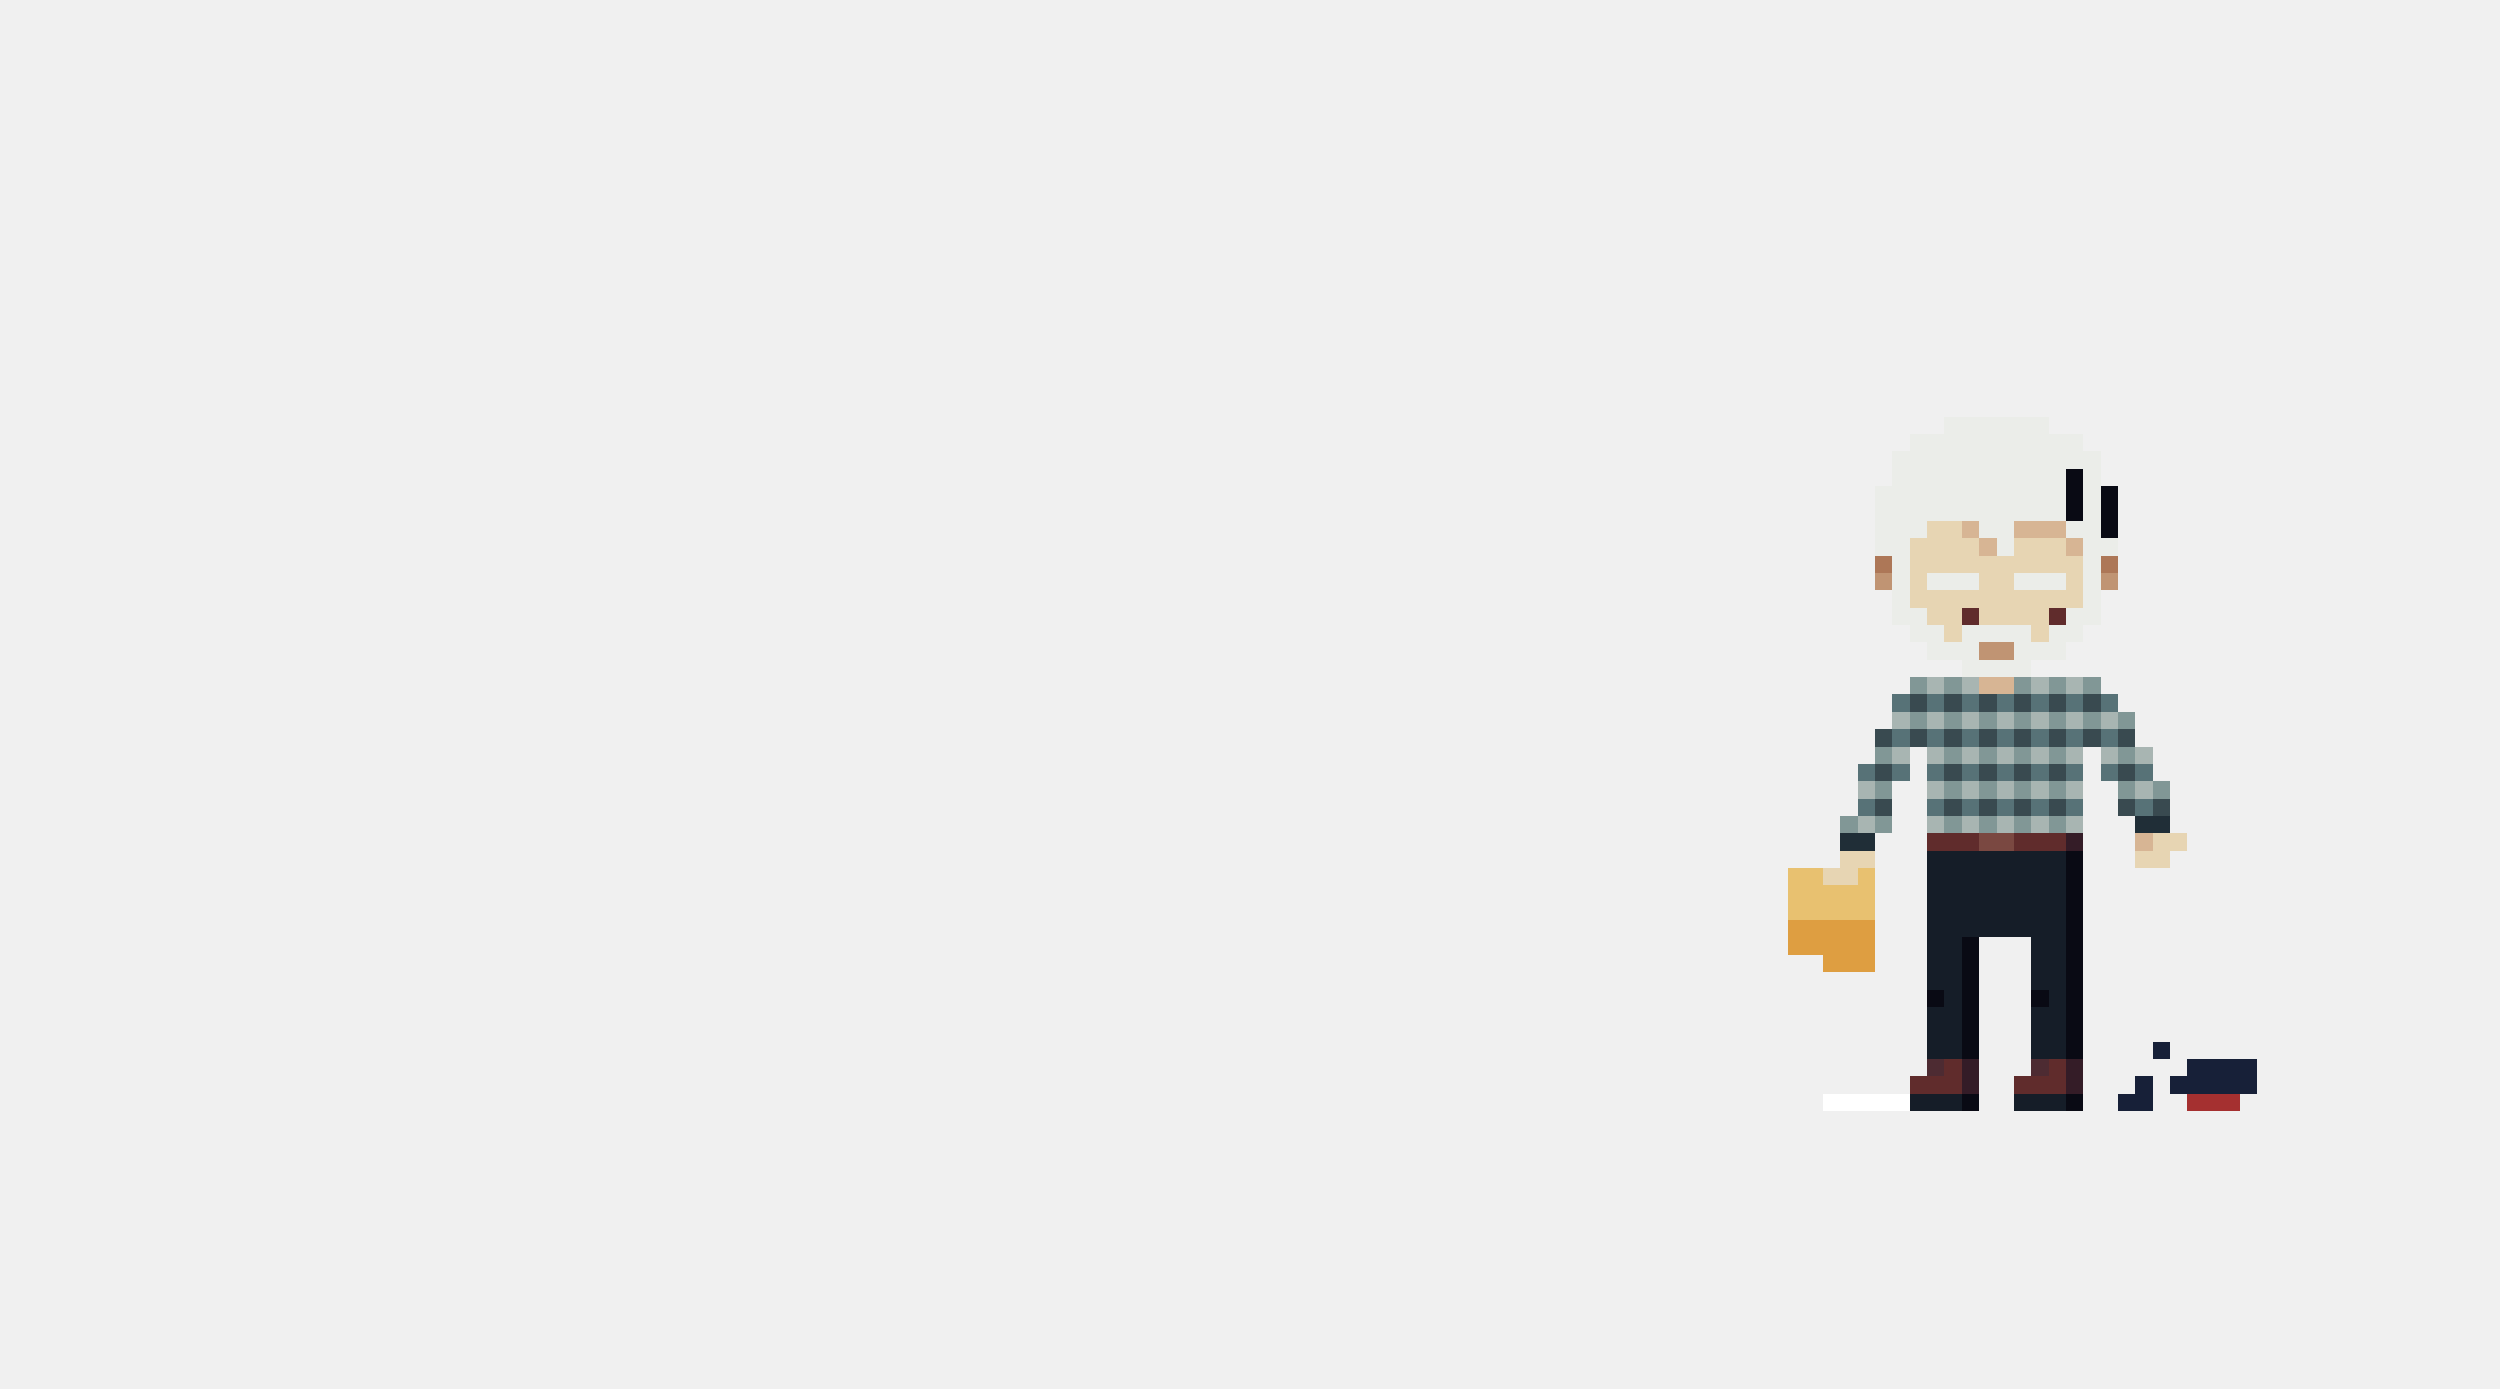
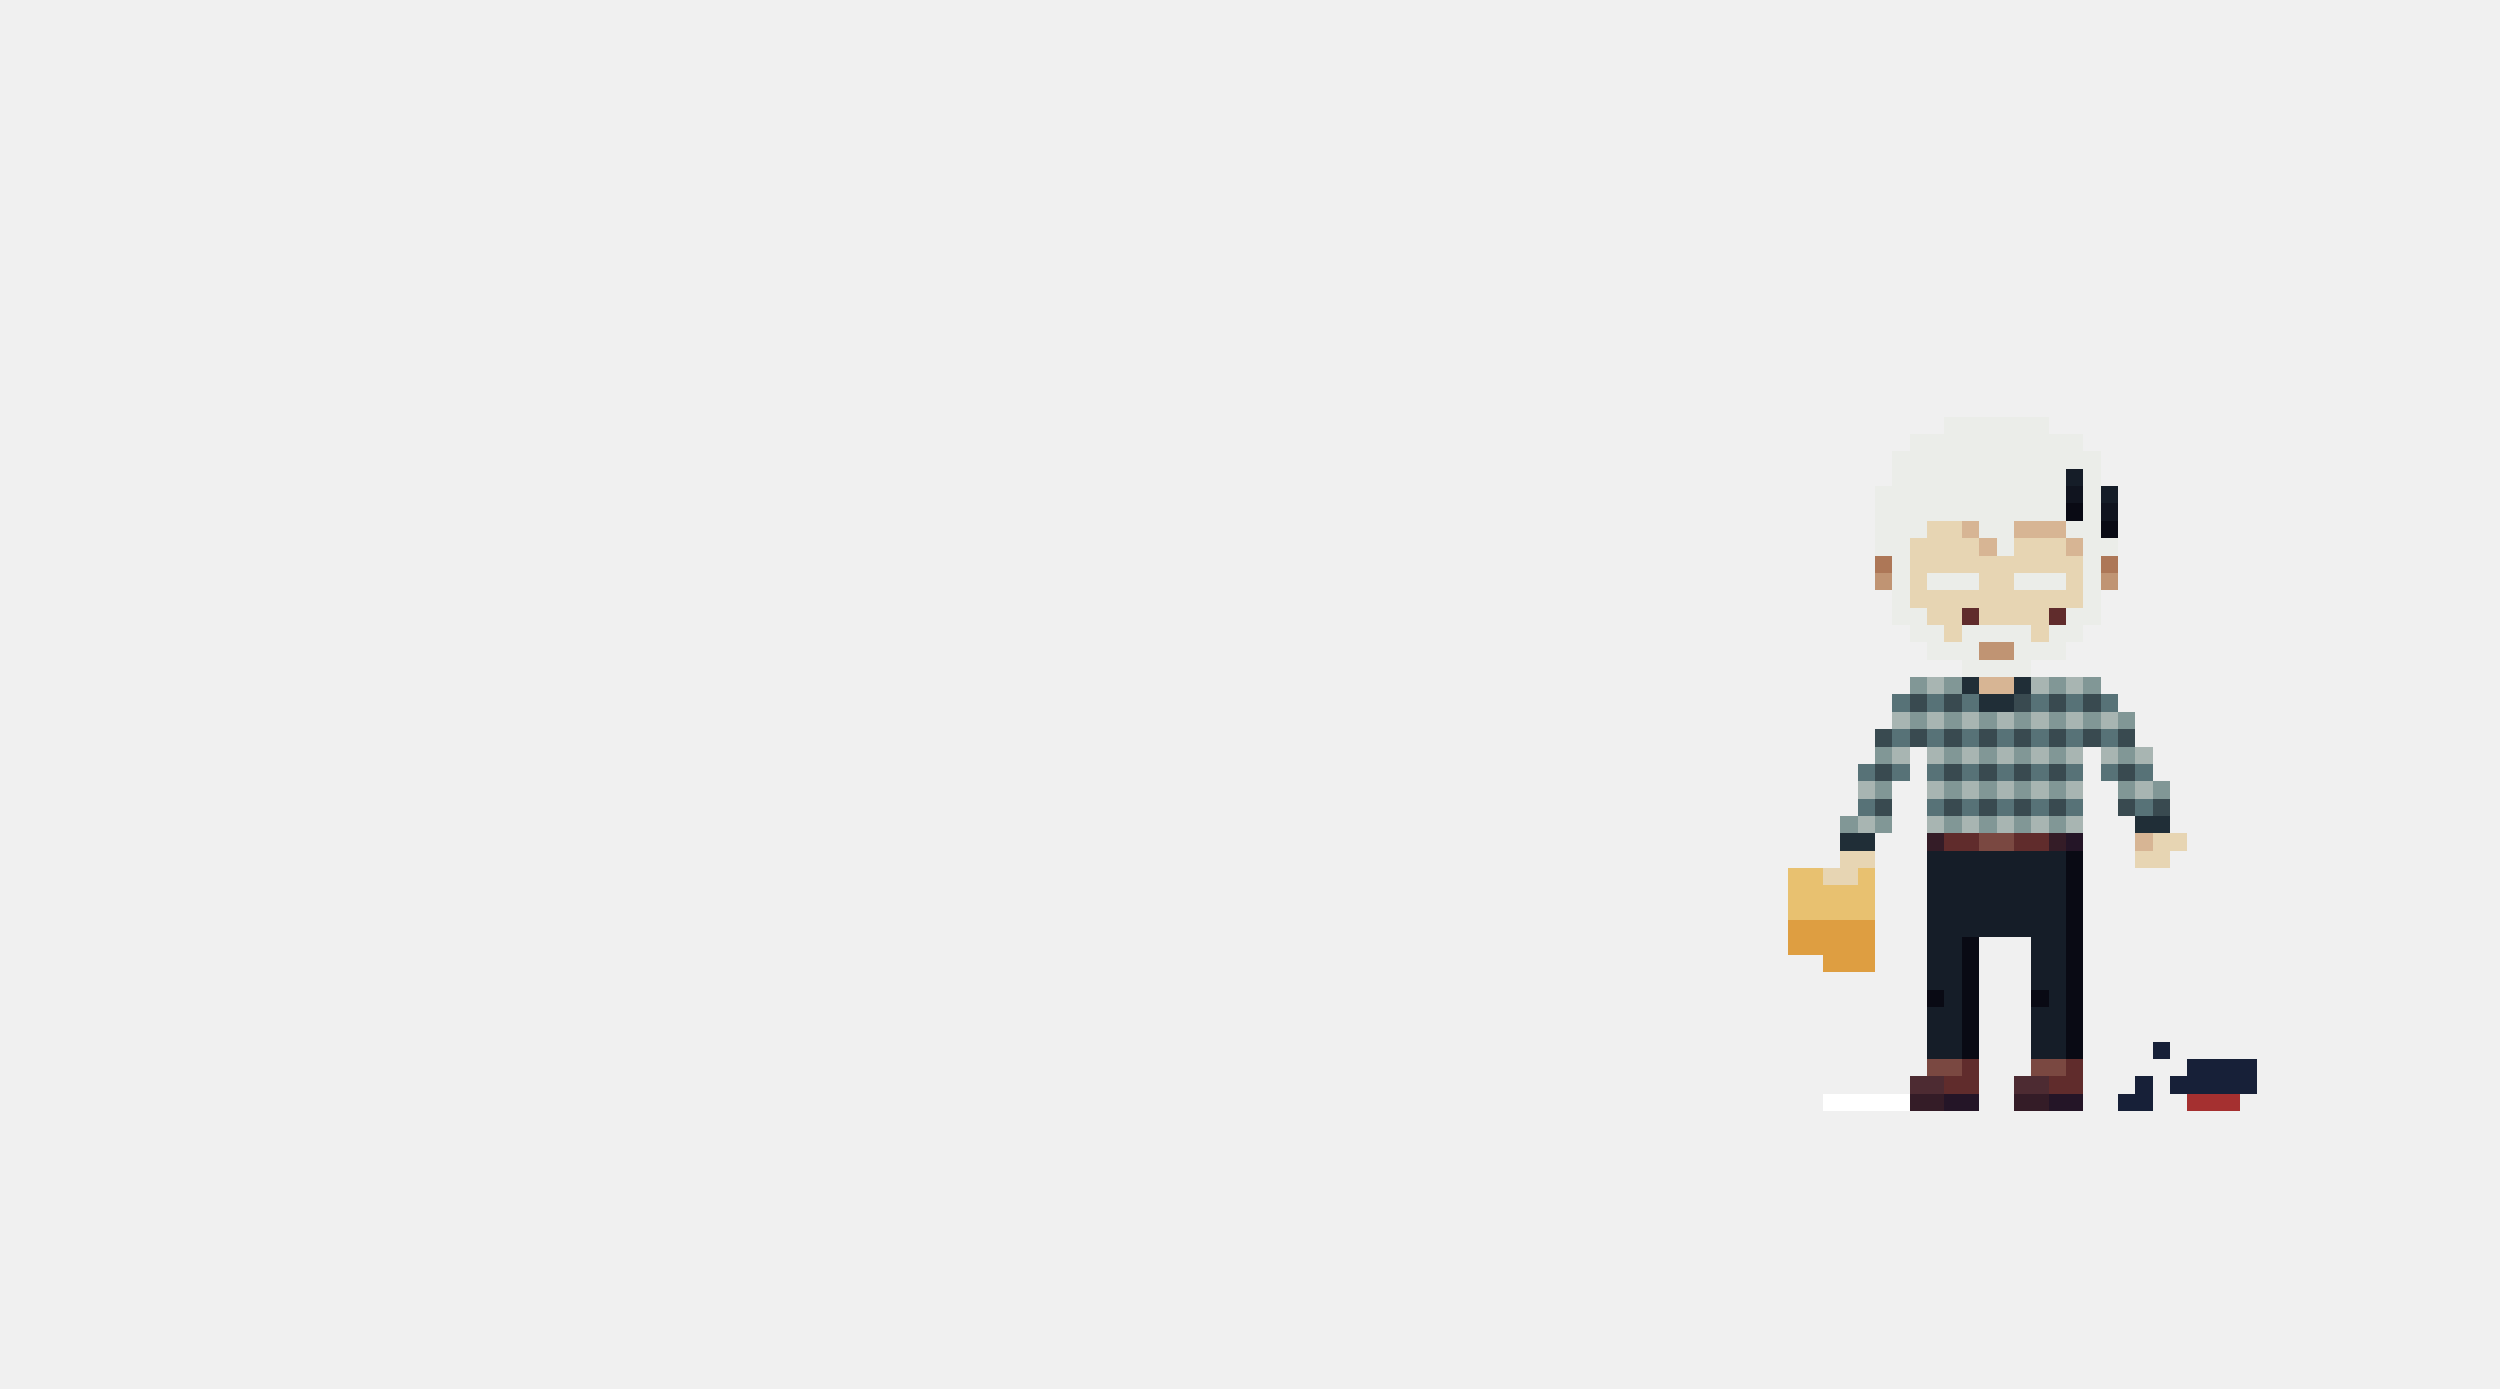
<svg xmlns="http://www.w3.org/2000/svg" version="1.1" width="144" height="80" shape-rendering="crispEdges">
  <rect x="112" y="24" width="1" height="1" fill="#EBEDE9" />
  <rect x="113" y="24" width="1" height="1" fill="#EBEDE9" />
  <rect x="114" y="24" width="1" height="1" fill="#EBEDE9" />
  <rect x="115" y="24" width="1" height="1" fill="#EBEDE9" />
  <rect x="116" y="24" width="1" height="1" fill="#EBEDE9" />
  <rect x="117" y="24" width="1" height="1" fill="#EBEDE9" />
  <rect x="110" y="25" width="1" height="1" fill="#EBEDE9" />
  <rect x="111" y="25" width="1" height="1" fill="#EBEDE9" />
  <rect x="112" y="25" width="1" height="1" fill="#EBEDE9" />
  <rect x="113" y="25" width="1" height="1" fill="#EBEDE9" />
  <rect x="114" y="25" width="1" height="1" fill="#EBEDE9" />
  <rect x="115" y="25" width="1" height="1" fill="#EBEDE9" />
  <rect x="116" y="25" width="1" height="1" fill="#EBEDE9" />
  <rect x="117" y="25" width="1" height="1" fill="#EBEDE9" />
  <rect x="118" y="25" width="1" height="1" fill="#EBEDE9" />
  <rect x="119" y="25" width="1" height="1" fill="#EBEDE9" />
  <rect x="109" y="26" width="1" height="1" fill="#EBEDE9" />
  <rect x="110" y="26" width="1" height="1" fill="#EBEDE9" />
  <rect x="111" y="26" width="1" height="1" fill="#EBEDE9" />
  <rect x="112" y="26" width="1" height="1" fill="#EBEDE9" />
  <rect x="113" y="26" width="1" height="1" fill="#EBEDE9" />
  <rect x="114" y="26" width="1" height="1" fill="#EBEDE9" />
  <rect x="115" y="26" width="1" height="1" fill="#EBEDE9" />
  <rect x="116" y="26" width="1" height="1" fill="#EBEDE9" />
  <rect x="117" y="26" width="1" height="1" fill="#EBEDE9" />
  <rect x="118" y="26" width="1" height="1" fill="#EBEDE9" />
  <rect x="119" y="26" width="1" height="1" fill="#EBEDE9" />
  <rect x="120" y="26" width="1" height="1" fill="#EBEDE9" />
  <rect x="109" y="27" width="1" height="1" fill="#EBEDE9" />
  <rect x="110" y="27" width="1" height="1" fill="#EBEDE9" />
  <rect x="111" y="27" width="1" height="1" fill="#EBEDE9" />
  <rect x="112" y="27" width="1" height="1" fill="#EBEDE9" />
  <rect x="113" y="27" width="1" height="1" fill="#EBEDE9" />
  <rect x="114" y="27" width="1" height="1" fill="#EBEDE9" />
  <rect x="115" y="27" width="1" height="1" fill="#EBEDE9" />
  <rect x="116" y="27" width="1" height="1" fill="#EBEDE9" />
  <rect x="117" y="27" width="1" height="1" fill="#EBEDE9" />
  <rect x="118" y="27" width="1" height="1" fill="#EBEDE9" />
-   <rect x="119" y="27" width="1" height="1" fill="#090A14" />
+   <rect x="119" y="27" width="1" height="1" fill="#151D28" />
  <rect x="120" y="27" width="1" height="1" fill="#EBEDE9" />
  <rect x="108" y="28" width="1" height="1" fill="#EBEDE9" />
  <rect x="109" y="28" width="1" height="1" fill="#EBEDE9" />
  <rect x="110" y="28" width="1" height="1" fill="#EBEDE9" />
  <rect x="111" y="28" width="1" height="1" fill="#EBEDE9" />
  <rect x="112" y="28" width="1" height="1" fill="#EBEDE9" />
  <rect x="113" y="28" width="1" height="1" fill="#EBEDE9" />
  <rect x="114" y="28" width="1" height="1" fill="#EBEDE9" />
  <rect x="115" y="28" width="1" height="1" fill="#EBEDE9" />
  <rect x="116" y="28" width="1" height="1" fill="#EBEDE9" />
  <rect x="117" y="28" width="1" height="1" fill="#EBEDE9" />
  <rect x="118" y="28" width="1" height="1" fill="#EBEDE9" />
-   <rect x="119" y="28" width="1" height="1" fill="#090A14" />
+   <rect x="119" y="28" width="1" height="1" fill="#10141F" />
  <rect x="120" y="28" width="1" height="1" fill="#EBEDE9" />
-   <rect x="121" y="28" width="1" height="1" fill="#090A14" />
+   <rect x="121" y="28" width="1" height="1" fill="#151D28" />
  <rect x="108" y="29" width="1" height="1" fill="#EBEDE9" />
  <rect x="109" y="29" width="1" height="1" fill="#EBEDE9" />
  <rect x="110" y="29" width="1" height="1" fill="#EBEDE9" />
  <rect x="111" y="29" width="1" height="1" fill="#EBEDE9" />
  <rect x="112" y="29" width="1" height="1" fill="#EBEDE9" />
  <rect x="113" y="29" width="1" height="1" fill="#EBEDE9" />
  <rect x="114" y="29" width="1" height="1" fill="#EBEDE9" />
  <rect x="115" y="29" width="1" height="1" fill="#EBEDE9" />
  <rect x="116" y="29" width="1" height="1" fill="#EBEDE9" />
  <rect x="117" y="29" width="1" height="1" fill="#EBEDE9" />
  <rect x="118" y="29" width="1" height="1" fill="#EBEDE9" />
  <rect x="119" y="29" width="1" height="1" fill="#090A14" />
  <rect x="120" y="29" width="1" height="1" fill="#EBEDE9" />
-   <rect x="121" y="29" width="1" height="1" fill="#090A14" />
+   <rect x="121" y="29" width="1" height="1" fill="#10141F" />
  <rect x="108" y="30" width="1" height="1" fill="#EBEDE9" />
  <rect x="109" y="30" width="1" height="1" fill="#EBEDE9" />
  <rect x="110" y="30" width="1" height="1" fill="#EBEDE9" />
  <rect x="111" y="30" width="1" height="1" fill="#E7D5B3" />
  <rect x="112" y="30" width="1" height="1" fill="#E7D5B3" />
  <rect x="113" y="30" width="1" height="1" fill="#D7B594" />
  <rect x="114" y="30" width="1" height="1" fill="#EBEDE9" />
  <rect x="115" y="30" width="1" height="1" fill="#EBEDE9" />
  <rect x="116" y="30" width="1" height="1" fill="#D7B594" />
  <rect x="117" y="30" width="1" height="1" fill="#D7B594" />
  <rect x="118" y="30" width="1" height="1" fill="#D7B594" />
  <rect x="119" y="30" width="1" height="1" fill="#EBEDE9" />
  <rect x="120" y="30" width="1" height="1" fill="#EBEDE9" />
  <rect x="121" y="30" width="1" height="1" fill="#090A14" />
  <rect x="108" y="31" width="1" height="1" fill="#EBEDE9" />
  <rect x="109" y="31" width="1" height="1" fill="#EBEDE9" />
  <rect x="110" y="31" width="1" height="1" fill="#E7D5B3" />
  <rect x="111" y="31" width="1" height="1" fill="#E7D5B3" />
  <rect x="112" y="31" width="1" height="1" fill="#E7D5B3" />
  <rect x="113" y="31" width="1" height="1" fill="#E7D5B3" />
  <rect x="114" y="31" width="1" height="1" fill="#D7B594" />
  <rect x="115" y="31" width="1" height="1" fill="#EBEDE9" />
  <rect x="116" y="31" width="1" height="1" fill="#E7D5B3" />
  <rect x="117" y="31" width="1" height="1" fill="#E7D5B3" />
  <rect x="118" y="31" width="1" height="1" fill="#E7D5B3" />
  <rect x="119" y="31" width="1" height="1" fill="#D7B594" />
  <rect x="120" y="31" width="1" height="1" fill="#EBEDE9" />
  <rect x="121" y="31" width="1" height="1" fill="#EBEDE9" />
  <rect x="108" y="32" width="1" height="1" fill="#AD7757" />
  <rect x="109" y="32" width="1" height="1" fill="#EBEDE9" />
  <rect x="110" y="32" width="1" height="1" fill="#E7D5B3" />
  <rect x="111" y="32" width="1" height="1" fill="#E7D5B3" />
  <rect x="112" y="32" width="1" height="1" fill="#E7D5B3" />
  <rect x="113" y="32" width="1" height="1" fill="#E7D5B3" />
  <rect x="114" y="32" width="1" height="1" fill="#E7D5B3" />
  <rect x="115" y="32" width="1" height="1" fill="#E7D5B3" />
  <rect x="116" y="32" width="1" height="1" fill="#E7D5B3" />
  <rect x="117" y="32" width="1" height="1" fill="#E7D5B3" />
  <rect x="118" y="32" width="1" height="1" fill="#E7D5B3" />
  <rect x="119" y="32" width="1" height="1" fill="#E7D5B3" />
  <rect x="120" y="32" width="1" height="1" fill="#EBEDE9" />
  <rect x="121" y="32" width="1" height="1" fill="#AD7757" />
  <rect x="108" y="33" width="1" height="1" fill="#C09473" />
  <rect x="109" y="33" width="1" height="1" fill="#EBEDE9" />
  <rect x="110" y="33" width="1" height="1" fill="#E7D5B3" />
  <rect x="111" y="33" width="1" height="1" fill="#EBEDE9" />
  <rect x="112" y="33" width="1" height="1" fill="#EBEDE9" />
  <rect x="113" y="33" width="1" height="1" fill="#EBEDE9" />
  <rect x="114" y="33" width="1" height="1" fill="#E7D5B3" />
  <rect x="115" y="33" width="1" height="1" fill="#E7D5B3" />
  <rect x="116" y="33" width="1" height="1" fill="#EBEDE9" />
  <rect x="117" y="33" width="1" height="1" fill="#EBEDE9" />
  <rect x="118" y="33" width="1" height="1" fill="#EBEDE9" />
  <rect x="119" y="33" width="1" height="1" fill="#E7D5B3" />
  <rect x="120" y="33" width="1" height="1" fill="#EBEDE9" />
  <rect x="121" y="33" width="1" height="1" fill="#C09473" />
  <rect x="109" y="34" width="1" height="1" fill="#EBEDE9" />
  <rect x="110" y="34" width="1" height="1" fill="#E7D5B3" />
  <rect x="111" y="34" width="1" height="1" fill="#E7D5B3" />
  <rect x="112" y="34" width="1" height="1" fill="#E7D5B3" />
  <rect x="113" y="34" width="1" height="1" fill="#E7D5B3" />
  <rect x="114" y="34" width="1" height="1" fill="#E7D5B3" />
  <rect x="115" y="34" width="1" height="1" fill="#E7D5B3" />
  <rect x="116" y="34" width="1" height="1" fill="#E7D5B3" />
  <rect x="117" y="34" width="1" height="1" fill="#E7D5B3" />
  <rect x="118" y="34" width="1" height="1" fill="#E7D5B3" />
  <rect x="119" y="34" width="1" height="1" fill="#E7D5B3" />
  <rect x="120" y="34" width="1" height="1" fill="#EBEDE9" />
  <rect x="109" y="35" width="1" height="1" fill="#EBEDE9" />
  <rect x="110" y="35" width="1" height="1" fill="#EBEDE9" />
  <rect x="111" y="35" width="1" height="1" fill="#E7D5B3" />
  <rect x="112" y="35" width="1" height="1" fill="#E7D5B3" />
  <rect x="113" y="35" width="1" height="1" fill="#602C2C" />
  <rect x="114" y="35" width="1" height="1" fill="#E7D5B3" />
  <rect x="115" y="35" width="1" height="1" fill="#E7D5B3" />
  <rect x="116" y="35" width="1" height="1" fill="#E7D5B3" />
  <rect x="117" y="35" width="1" height="1" fill="#E7D5B3" />
  <rect x="118" y="35" width="1" height="1" fill="#602C2C" />
  <rect x="119" y="35" width="1" height="1" fill="#EBEDE9" />
  <rect x="120" y="35" width="1" height="1" fill="#EBEDE9" />
  <rect x="110" y="36" width="1" height="1" fill="#EBEDE9" />
  <rect x="111" y="36" width="1" height="1" fill="#EBEDE9" />
  <rect x="112" y="36" width="1" height="1" fill="#E7D5B3" />
  <rect x="113" y="36" width="1" height="1" fill="#EBEDE9" />
  <rect x="114" y="36" width="1" height="1" fill="#EBEDE9" />
  <rect x="115" y="36" width="1" height="1" fill="#EBEDE9" />
  <rect x="116" y="36" width="1" height="1" fill="#EBEDE9" />
  <rect x="117" y="36" width="1" height="1" fill="#E7D5B3" />
  <rect x="118" y="36" width="1" height="1" fill="#EBEDE9" />
  <rect x="119" y="36" width="1" height="1" fill="#EBEDE9" />
  <rect x="111" y="37" width="1" height="1" fill="#EBEDE9" />
  <rect x="112" y="37" width="1" height="1" fill="#EBEDE9" />
  <rect x="113" y="37" width="1" height="1" fill="#EBEDE9" />
  <rect x="114" y="37" width="1" height="1" fill="#C09473" />
  <rect x="115" y="37" width="1" height="1" fill="#C09473" />
  <rect x="116" y="37" width="1" height="1" fill="#EBEDE9" />
  <rect x="117" y="37" width="1" height="1" fill="#EBEDE9" />
  <rect x="118" y="37" width="1" height="1" fill="#EBEDE9" />
  <rect x="113" y="38" width="1" height="1" fill="#EBEDE9" />
  <rect x="114" y="38" width="1" height="1" fill="#EBEDE9" />
  <rect x="115" y="38" width="1" height="1" fill="#EBEDE9" />
  <rect x="116" y="38" width="1" height="1" fill="#EBEDE9" />
  <rect x="110" y="39" width="1" height="1" fill="#819796" />
  <rect x="111" y="39" width="1" height="1" fill="#A8B5B2" />
  <rect x="112" y="39" width="1" height="1" fill="#819796" />
-   <rect x="113" y="39" width="1" height="1" fill="#A8B5B2" />
+   <rect x="113" y="39" width="1" height="1" fill="#202E37" />
  <rect x="114" y="39" width="1" height="1" fill="#D7B594" />
  <rect x="115" y="39" width="1" height="1" fill="#D7B594" />
-   <rect x="116" y="39" width="1" height="1" fill="#819796" />
+   <rect x="116" y="39" width="1" height="1" fill="#202E37" />
  <rect x="117" y="39" width="1" height="1" fill="#A8B5B2" />
  <rect x="118" y="39" width="1" height="1" fill="#819796" />
  <rect x="119" y="39" width="1" height="1" fill="#A8B5B2" />
  <rect x="120" y="39" width="1" height="1" fill="#819796" />
  <rect x="109" y="40" width="1" height="1" fill="#577277" />
  <rect x="110" y="40" width="1" height="1" fill="#394A50" />
  <rect x="111" y="40" width="1" height="1" fill="#577277" />
  <rect x="112" y="40" width="1" height="1" fill="#394A50" />
  <rect x="113" y="40" width="1" height="1" fill="#577277" />
-   <rect x="114" y="40" width="1" height="1" fill="#394A50" />
-   <rect x="115" y="40" width="1" height="1" fill="#577277" />
+   <rect x="114" y="40" width="1" height="1" fill="#202E37" />
+   <rect x="115" y="40" width="1" height="1" fill="#202E37" />
  <rect x="116" y="40" width="1" height="1" fill="#394A50" />
  <rect x="117" y="40" width="1" height="1" fill="#577277" />
  <rect x="118" y="40" width="1" height="1" fill="#394A50" />
  <rect x="119" y="40" width="1" height="1" fill="#577277" />
  <rect x="120" y="40" width="1" height="1" fill="#394A50" />
  <rect x="121" y="40" width="1" height="1" fill="#577277" />
  <rect x="109" y="41" width="1" height="1" fill="#A8B5B2" />
  <rect x="110" y="41" width="1" height="1" fill="#819796" />
  <rect x="111" y="41" width="1" height="1" fill="#A8B5B2" />
  <rect x="112" y="41" width="1" height="1" fill="#819796" />
  <rect x="113" y="41" width="1" height="1" fill="#A8B5B2" />
  <rect x="114" y="41" width="1" height="1" fill="#819796" />
  <rect x="115" y="41" width="1" height="1" fill="#A8B5B2" />
  <rect x="116" y="41" width="1" height="1" fill="#819796" />
  <rect x="117" y="41" width="1" height="1" fill="#A8B5B2" />
  <rect x="118" y="41" width="1" height="1" fill="#819796" />
  <rect x="119" y="41" width="1" height="1" fill="#A8B5B2" />
  <rect x="120" y="41" width="1" height="1" fill="#819796" />
  <rect x="121" y="41" width="1" height="1" fill="#A8B5B2" />
  <rect x="122" y="41" width="1" height="1" fill="#819796" />
  <rect x="108" y="42" width="1" height="1" fill="#394A50" />
  <rect x="109" y="42" width="1" height="1" fill="#577277" />
  <rect x="110" y="42" width="1" height="1" fill="#394A50" />
  <rect x="111" y="42" width="1" height="1" fill="#577277" />
  <rect x="112" y="42" width="1" height="1" fill="#394A50" />
  <rect x="113" y="42" width="1" height="1" fill="#577277" />
  <rect x="114" y="42" width="1" height="1" fill="#394A50" />
  <rect x="115" y="42" width="1" height="1" fill="#577277" />
  <rect x="116" y="42" width="1" height="1" fill="#394A50" />
  <rect x="117" y="42" width="1" height="1" fill="#577277" />
  <rect x="118" y="42" width="1" height="1" fill="#394A50" />
  <rect x="119" y="42" width="1" height="1" fill="#577277" />
  <rect x="120" y="42" width="1" height="1" fill="#394A50" />
  <rect x="121" y="42" width="1" height="1" fill="#577277" />
  <rect x="122" y="42" width="1" height="1" fill="#394A50" />
  <rect x="108" y="43" width="1" height="1" fill="#819796" />
  <rect x="109" y="43" width="1" height="1" fill="#A8B5B2" />
  <rect x="111" y="43" width="1" height="1" fill="#A8B5B2" />
  <rect x="112" y="43" width="1" height="1" fill="#819796" />
  <rect x="113" y="43" width="1" height="1" fill="#A8B5B2" />
  <rect x="114" y="43" width="1" height="1" fill="#819796" />
  <rect x="115" y="43" width="1" height="1" fill="#A8B5B2" />
  <rect x="116" y="43" width="1" height="1" fill="#819796" />
  <rect x="117" y="43" width="1" height="1" fill="#A8B5B2" />
  <rect x="118" y="43" width="1" height="1" fill="#819796" />
  <rect x="119" y="43" width="1" height="1" fill="#A8B5B2" />
  <rect x="121" y="43" width="1" height="1" fill="#A8B5B2" />
  <rect x="122" y="43" width="1" height="1" fill="#819796" />
  <rect x="123" y="43" width="1" height="1" fill="#A8B5B2" />
  <rect x="107" y="44" width="1" height="1" fill="#577277" />
  <rect x="108" y="44" width="1" height="1" fill="#394A50" />
  <rect x="109" y="44" width="1" height="1" fill="#577277" />
  <rect x="111" y="44" width="1" height="1" fill="#577277" />
  <rect x="112" y="44" width="1" height="1" fill="#394A50" />
  <rect x="113" y="44" width="1" height="1" fill="#577277" />
  <rect x="114" y="44" width="1" height="1" fill="#394A50" />
  <rect x="115" y="44" width="1" height="1" fill="#577277" />
  <rect x="116" y="44" width="1" height="1" fill="#394A50" />
  <rect x="117" y="44" width="1" height="1" fill="#577277" />
  <rect x="118" y="44" width="1" height="1" fill="#394A50" />
  <rect x="119" y="44" width="1" height="1" fill="#577277" />
  <rect x="121" y="44" width="1" height="1" fill="#577277" />
  <rect x="122" y="44" width="1" height="1" fill="#394A50" />
  <rect x="123" y="44" width="1" height="1" fill="#577277" />
  <rect x="107" y="45" width="1" height="1" fill="#A8B5B2" />
  <rect x="108" y="45" width="1" height="1" fill="#819796" />
  <rect x="111" y="45" width="1" height="1" fill="#A8B5B2" />
  <rect x="112" y="45" width="1" height="1" fill="#819796" />
  <rect x="113" y="45" width="1" height="1" fill="#A8B5B2" />
  <rect x="114" y="45" width="1" height="1" fill="#819796" />
  <rect x="115" y="45" width="1" height="1" fill="#A8B5B2" />
  <rect x="116" y="45" width="1" height="1" fill="#819796" />
  <rect x="117" y="45" width="1" height="1" fill="#A8B5B2" />
  <rect x="118" y="45" width="1" height="1" fill="#819796" />
  <rect x="119" y="45" width="1" height="1" fill="#A8B5B2" />
  <rect x="122" y="45" width="1" height="1" fill="#819796" />
  <rect x="123" y="45" width="1" height="1" fill="#A8B5B2" />
  <rect x="124" y="45" width="1" height="1" fill="#819796" />
  <rect x="107" y="46" width="1" height="1" fill="#577277" />
  <rect x="108" y="46" width="1" height="1" fill="#394A50" />
  <rect x="111" y="46" width="1" height="1" fill="#577277" />
  <rect x="112" y="46" width="1" height="1" fill="#394A50" />
  <rect x="113" y="46" width="1" height="1" fill="#577277" />
  <rect x="114" y="46" width="1" height="1" fill="#394A50" />
  <rect x="115" y="46" width="1" height="1" fill="#577277" />
  <rect x="116" y="46" width="1" height="1" fill="#394A50" />
  <rect x="117" y="46" width="1" height="1" fill="#577277" />
  <rect x="118" y="46" width="1" height="1" fill="#394A50" />
  <rect x="119" y="46" width="1" height="1" fill="#577277" />
  <rect x="122" y="46" width="1" height="1" fill="#394A50" />
  <rect x="123" y="46" width="1" height="1" fill="#577277" />
  <rect x="124" y="46" width="1" height="1" fill="#394A50" />
  <rect x="106" y="47" width="1" height="1" fill="#819796" />
  <rect x="107" y="47" width="1" height="1" fill="#A8B5B2" />
  <rect x="108" y="47" width="1" height="1" fill="#819796" />
  <rect x="111" y="47" width="1" height="1" fill="#A8B5B2" />
  <rect x="112" y="47" width="1" height="1" fill="#819796" />
  <rect x="113" y="47" width="1" height="1" fill="#A8B5B2" />
  <rect x="114" y="47" width="1" height="1" fill="#819796" />
  <rect x="115" y="47" width="1" height="1" fill="#A8B5B2" />
  <rect x="116" y="47" width="1" height="1" fill="#819796" />
  <rect x="117" y="47" width="1" height="1" fill="#A8B5B2" />
  <rect x="118" y="47" width="1" height="1" fill="#819796" />
  <rect x="119" y="47" width="1" height="1" fill="#A8B5B2" />
  <rect x="123" y="47" width="1" height="1" fill="#202E37" />
  <rect x="124" y="47" width="1" height="1" fill="#202E37" />
  <rect x="106" y="48" width="1" height="1" fill="#202E37" />
  <rect x="107" y="48" width="1" height="1" fill="#202E37" />
-   <rect x="111" y="48" width="1" height="1" fill="#602C2C" />
+   <rect x="111" y="48" width="1" height="1" fill="#341C27" />
  <rect x="112" y="48" width="1" height="1" fill="#602C2C" />
  <rect x="113" y="48" width="1" height="1" fill="#602C2C" />
  <rect x="114" y="48" width="1" height="1" fill="#7A4841" />
  <rect x="115" y="48" width="1" height="1" fill="#7A4841" />
  <rect x="116" y="48" width="1" height="1" fill="#602C2C" />
  <rect x="117" y="48" width="1" height="1" fill="#602C2C" />
-   <rect x="118" y="48" width="1" height="1" fill="#602C2C" />
-   <rect x="119" y="48" width="1" height="1" fill="#341C27" />
+   <rect x="118" y="48" width="1" height="1" fill="#341C27" />
+   <rect x="119" y="48" width="1" height="1" fill="#241527" />
  <rect x="123" y="48" width="1" height="1" fill="#D7B594" />
  <rect x="124" y="48" width="1" height="1" fill="#E7D5B3" />
  <rect x="125" y="48" width="1" height="1" fill="#E7D5B3" />
  <rect x="106" y="49" width="1" height="1" fill="#E7D5B3" />
  <rect x="107" y="49" width="1" height="1" fill="#E7D5B3" />
  <rect x="111" y="49" width="1" height="1" fill="#151D28" />
  <rect x="112" y="49" width="1" height="1" fill="#151D28" />
  <rect x="113" y="49" width="1" height="1" fill="#151D28" />
  <rect x="114" y="49" width="1" height="1" fill="#151D28" />
  <rect x="115" y="49" width="1" height="1" fill="#151D28" />
  <rect x="116" y="49" width="1" height="1" fill="#151D28" />
  <rect x="117" y="49" width="1" height="1" fill="#151D28" />
  <rect x="118" y="49" width="1" height="1" fill="#151D28" />
  <rect x="119" y="49" width="1" height="1" fill="#090A14" />
  <rect x="123" y="49" width="1" height="1" fill="#E7D5B3" />
  <rect x="124" y="49" width="1" height="1" fill="#E7D5B3" />
  <rect x="103" y="50" width="1" height="1" fill="#E8C170" />
  <rect x="104" y="50" width="1" height="1" fill="#E8C170" />
  <rect x="105" y="50" width="1" height="1" fill="#E7D5B3" />
  <rect x="106" y="50" width="1" height="1" fill="#E7D5B3" />
  <rect x="107" y="50" width="1" height="1" fill="#E8C170" />
  <rect x="111" y="50" width="1" height="1" fill="#151D28" />
  <rect x="112" y="50" width="1" height="1" fill="#151D28" />
  <rect x="113" y="50" width="1" height="1" fill="#151D28" />
  <rect x="114" y="50" width="1" height="1" fill="#151D28" />
  <rect x="115" y="50" width="1" height="1" fill="#151D28" />
  <rect x="116" y="50" width="1" height="1" fill="#151D28" />
  <rect x="117" y="50" width="1" height="1" fill="#151D28" />
  <rect x="118" y="50" width="1" height="1" fill="#151D28" />
  <rect x="119" y="50" width="1" height="1" fill="#090A14" />
  <rect x="103" y="51" width="1" height="1" fill="#E8C170" />
  <rect x="104" y="51" width="1" height="1" fill="#E8C170" />
  <rect x="105" y="51" width="1" height="1" fill="#E8C170" />
  <rect x="106" y="51" width="1" height="1" fill="#E8C170" />
  <rect x="107" y="51" width="1" height="1" fill="#E8C170" />
  <rect x="111" y="51" width="1" height="1" fill="#151D28" />
  <rect x="112" y="51" width="1" height="1" fill="#151D28" />
  <rect x="113" y="51" width="1" height="1" fill="#151D28" />
  <rect x="114" y="51" width="1" height="1" fill="#151D28" />
  <rect x="115" y="51" width="1" height="1" fill="#151D28" />
  <rect x="116" y="51" width="1" height="1" fill="#151D28" />
  <rect x="117" y="51" width="1" height="1" fill="#151D28" />
  <rect x="118" y="51" width="1" height="1" fill="#151D28" />
  <rect x="119" y="51" width="1" height="1" fill="#090A14" />
  <rect x="103" y="52" width="1" height="1" fill="#E8C170" />
  <rect x="104" y="52" width="1" height="1" fill="#E8C170" />
  <rect x="105" y="52" width="1" height="1" fill="#E8C170" />
  <rect x="106" y="52" width="1" height="1" fill="#E8C170" />
  <rect x="107" y="52" width="1" height="1" fill="#E8C170" />
  <rect x="111" y="52" width="1" height="1" fill="#151D28" />
  <rect x="112" y="52" width="1" height="1" fill="#151D28" />
  <rect x="113" y="52" width="1" height="1" fill="#151D28" />
  <rect x="114" y="52" width="1" height="1" fill="#151D28" />
  <rect x="115" y="52" width="1" height="1" fill="#151D28" />
  <rect x="116" y="52" width="1" height="1" fill="#151D28" />
  <rect x="117" y="52" width="1" height="1" fill="#151D28" />
  <rect x="118" y="52" width="1" height="1" fill="#151D28" />
  <rect x="119" y="52" width="1" height="1" fill="#090A14" />
  <rect x="103" y="53" width="1" height="1" fill="#DE9E41" />
  <rect x="104" y="53" width="1" height="1" fill="#DE9E41" />
  <rect x="105" y="53" width="1" height="1" fill="#DE9E41" />
  <rect x="106" y="53" width="1" height="1" fill="#DE9E41" />
  <rect x="107" y="53" width="1" height="1" fill="#DE9E41" />
  <rect x="111" y="53" width="1" height="1" fill="#151D28" />
  <rect x="112" y="53" width="1" height="1" fill="#151D28" />
  <rect x="113" y="53" width="1" height="1" fill="#151D28" />
  <rect x="114" y="53" width="1" height="1" fill="#151D28" />
  <rect x="115" y="53" width="1" height="1" fill="#151D28" />
  <rect x="116" y="53" width="1" height="1" fill="#151D28" />
  <rect x="117" y="53" width="1" height="1" fill="#151D28" />
  <rect x="118" y="53" width="1" height="1" fill="#151D28" />
  <rect x="119" y="53" width="1" height="1" fill="#090A14" />
  <rect x="103" y="54" width="1" height="1" fill="#DE9E41" />
  <rect x="104" y="54" width="1" height="1" fill="#DE9E41" />
  <rect x="105" y="54" width="1" height="1" fill="#DE9E41" />
  <rect x="106" y="54" width="1" height="1" fill="#DE9E41" />
  <rect x="107" y="54" width="1" height="1" fill="#DE9E41" />
  <rect x="111" y="54" width="1" height="1" fill="#151D28" />
  <rect x="112" y="54" width="1" height="1" fill="#151D28" />
  <rect x="113" y="54" width="1" height="1" fill="#090A14" />
  <rect x="117" y="54" width="1" height="1" fill="#151D28" />
  <rect x="118" y="54" width="1" height="1" fill="#151D28" />
  <rect x="119" y="54" width="1" height="1" fill="#090A14" />
  <rect x="105" y="55" width="1" height="1" fill="#DE9E41" />
  <rect x="106" y="55" width="1" height="1" fill="#DE9E41" />
  <rect x="107" y="55" width="1" height="1" fill="#DE9E41" />
  <rect x="111" y="55" width="1" height="1" fill="#151D28" />
  <rect x="112" y="55" width="1" height="1" fill="#151D28" />
  <rect x="113" y="55" width="1" height="1" fill="#090A14" />
  <rect x="117" y="55" width="1" height="1" fill="#151D28" />
  <rect x="118" y="55" width="1" height="1" fill="#151D28" />
  <rect x="119" y="55" width="1" height="1" fill="#090A14" />
  <rect x="111" y="56" width="1" height="1" fill="#151D28" />
  <rect x="112" y="56" width="1" height="1" fill="#151D28" />
  <rect x="113" y="56" width="1" height="1" fill="#090A14" />
  <rect x="117" y="56" width="1" height="1" fill="#151D28" />
  <rect x="118" y="56" width="1" height="1" fill="#151D28" />
  <rect x="119" y="56" width="1" height="1" fill="#090A14" />
  <rect x="111" y="57" width="1" height="1" fill="#090A14" />
  <rect x="112" y="57" width="1" height="1" fill="#151D28" />
  <rect x="113" y="57" width="1" height="1" fill="#090A14" />
  <rect x="117" y="57" width="1" height="1" fill="#090A14" />
  <rect x="118" y="57" width="1" height="1" fill="#151D28" />
  <rect x="119" y="57" width="1" height="1" fill="#090A14" />
  <rect x="111" y="58" width="1" height="1" fill="#151D28" />
  <rect x="112" y="58" width="1" height="1" fill="#151D28" />
  <rect x="113" y="58" width="1" height="1" fill="#090A14" />
  <rect x="117" y="58" width="1" height="1" fill="#151D28" />
  <rect x="118" y="58" width="1" height="1" fill="#151D28" />
  <rect x="119" y="58" width="1" height="1" fill="#090A14" />
  <rect x="111" y="59" width="1" height="1" fill="#151D28" />
  <rect x="112" y="59" width="1" height="1" fill="#151D28" />
  <rect x="113" y="59" width="1" height="1" fill="#090A14" />
  <rect x="117" y="59" width="1" height="1" fill="#151D28" />
  <rect x="118" y="59" width="1" height="1" fill="#151D28" />
  <rect x="119" y="59" width="1" height="1" fill="#090A14" />
  <rect x="111" y="60" width="1" height="1" fill="#151D28" />
  <rect x="112" y="60" width="1" height="1" fill="#151D28" />
  <rect x="113" y="60" width="1" height="1" fill="#090A14" />
  <rect x="117" y="60" width="1" height="1" fill="#151D28" />
  <rect x="118" y="60" width="1" height="1" fill="#151D28" />
  <rect x="119" y="60" width="1" height="1" fill="#090A14" />
  <rect x="124" y="60" width="1" height="1" fill="#172038" />
-   <rect x="111" y="61" width="1" height="1" fill="#4D2B32" />
-   <rect x="112" y="61" width="1" height="1" fill="#602C2C" />
-   <rect x="113" y="61" width="1" height="1" fill="#341C27" />
-   <rect x="117" y="61" width="1" height="1" fill="#4D2B32" />
-   <rect x="118" y="61" width="1" height="1" fill="#602C2C" />
-   <rect x="119" y="61" width="1" height="1" fill="#341C27" />
+   <rect x="111" y="61" width="1" height="1" fill="#7A4841" />
+   <rect x="112" y="61" width="1" height="1" fill="#7A4841" />
+   <rect x="113" y="61" width="1" height="1" fill="#602C2C" />
+   <rect x="117" y="61" width="1" height="1" fill="#7A4841" />
+   <rect x="118" y="61" width="1" height="1" fill="#7A4841" />
+   <rect x="119" y="61" width="1" height="1" fill="#602C2C" />
  <rect x="126" y="61" width="1" height="1" fill="#172038" />
  <rect x="127" y="61" width="1" height="1" fill="#172038" />
  <rect x="128" y="61" width="1" height="1" fill="#172038" />
  <rect x="129" y="61" width="1" height="1" fill="#172038" />
-   <rect x="110" y="62" width="1" height="1" fill="#602C2C" />
-   <rect x="111" y="62" width="1" height="1" fill="#602C2C" />
+   <rect x="110" y="62" width="1" height="1" fill="#4D2B32" />
+   <rect x="111" y="62" width="1" height="1" fill="#4D2B32" />
  <rect x="112" y="62" width="1" height="1" fill="#602C2C" />
-   <rect x="113" y="62" width="1" height="1" fill="#341C27" />
-   <rect x="116" y="62" width="1" height="1" fill="#602C2C" />
-   <rect x="117" y="62" width="1" height="1" fill="#602C2C" />
+   <rect x="113" y="62" width="1" height="1" fill="#602C2C" />
+   <rect x="116" y="62" width="1" height="1" fill="#4D2B32" />
+   <rect x="117" y="62" width="1" height="1" fill="#4D2B32" />
  <rect x="118" y="62" width="1" height="1" fill="#602C2C" />
-   <rect x="119" y="62" width="1" height="1" fill="#341C27" />
+   <rect x="119" y="62" width="1" height="1" fill="#602C2C" />
  <rect x="123" y="62" width="1" height="1" fill="#172038" />
  <rect x="125" y="62" width="1" height="1" fill="#172038" />
  <rect x="126" y="62" width="1" height="1" fill="#172038" />
  <rect x="127" y="62" width="1" height="1" fill="#172038" />
  <rect x="128" y="62" width="1" height="1" fill="#172038" />
  <rect x="129" y="62" width="1" height="1" fill="#172038" />
  <rect x="105" y="63" width="1" height="1" fill="#FFFFFF" />
  <rect x="106" y="63" width="1" height="1" fill="#FFFFFF" />
  <rect x="107" y="63" width="1" height="1" fill="#FFFFFF" />
  <rect x="108" y="63" width="1" height="1" fill="#FFFFFF" />
  <rect x="109" y="63" width="1" height="1" fill="#FFFFFF" />
-   <rect x="110" y="63" width="1" height="1" fill="#151D28" />
-   <rect x="111" y="63" width="1" height="1" fill="#151D28" />
-   <rect x="112" y="63" width="1" height="1" fill="#151D28" />
-   <rect x="113" y="63" width="1" height="1" fill="#090A14" />
-   <rect x="116" y="63" width="1" height="1" fill="#151D28" />
-   <rect x="117" y="63" width="1" height="1" fill="#151D28" />
-   <rect x="118" y="63" width="1" height="1" fill="#151D28" />
-   <rect x="119" y="63" width="1" height="1" fill="#090A14" />
+   <rect x="110" y="63" width="1" height="1" fill="#341C27" />
+   <rect x="111" y="63" width="1" height="1" fill="#341C27" />
+   <rect x="112" y="63" width="1" height="1" fill="#241527" />
+   <rect x="113" y="63" width="1" height="1" fill="#241527" />
+   <rect x="116" y="63" width="1" height="1" fill="#341C27" />
+   <rect x="117" y="63" width="1" height="1" fill="#341C27" />
+   <rect x="118" y="63" width="1" height="1" fill="#241527" />
+   <rect x="119" y="63" width="1" height="1" fill="#241527" />
  <rect x="122" y="63" width="1" height="1" fill="#172038" />
  <rect x="123" y="63" width="1" height="1" fill="#172038" />
  <rect x="126" y="63" width="1" height="1" fill="#A53030" />
  <rect x="127" y="63" width="1" height="1" fill="#A53030" />
  <rect x="128" y="63" width="1" height="1" fill="#A53030" />
</svg>
